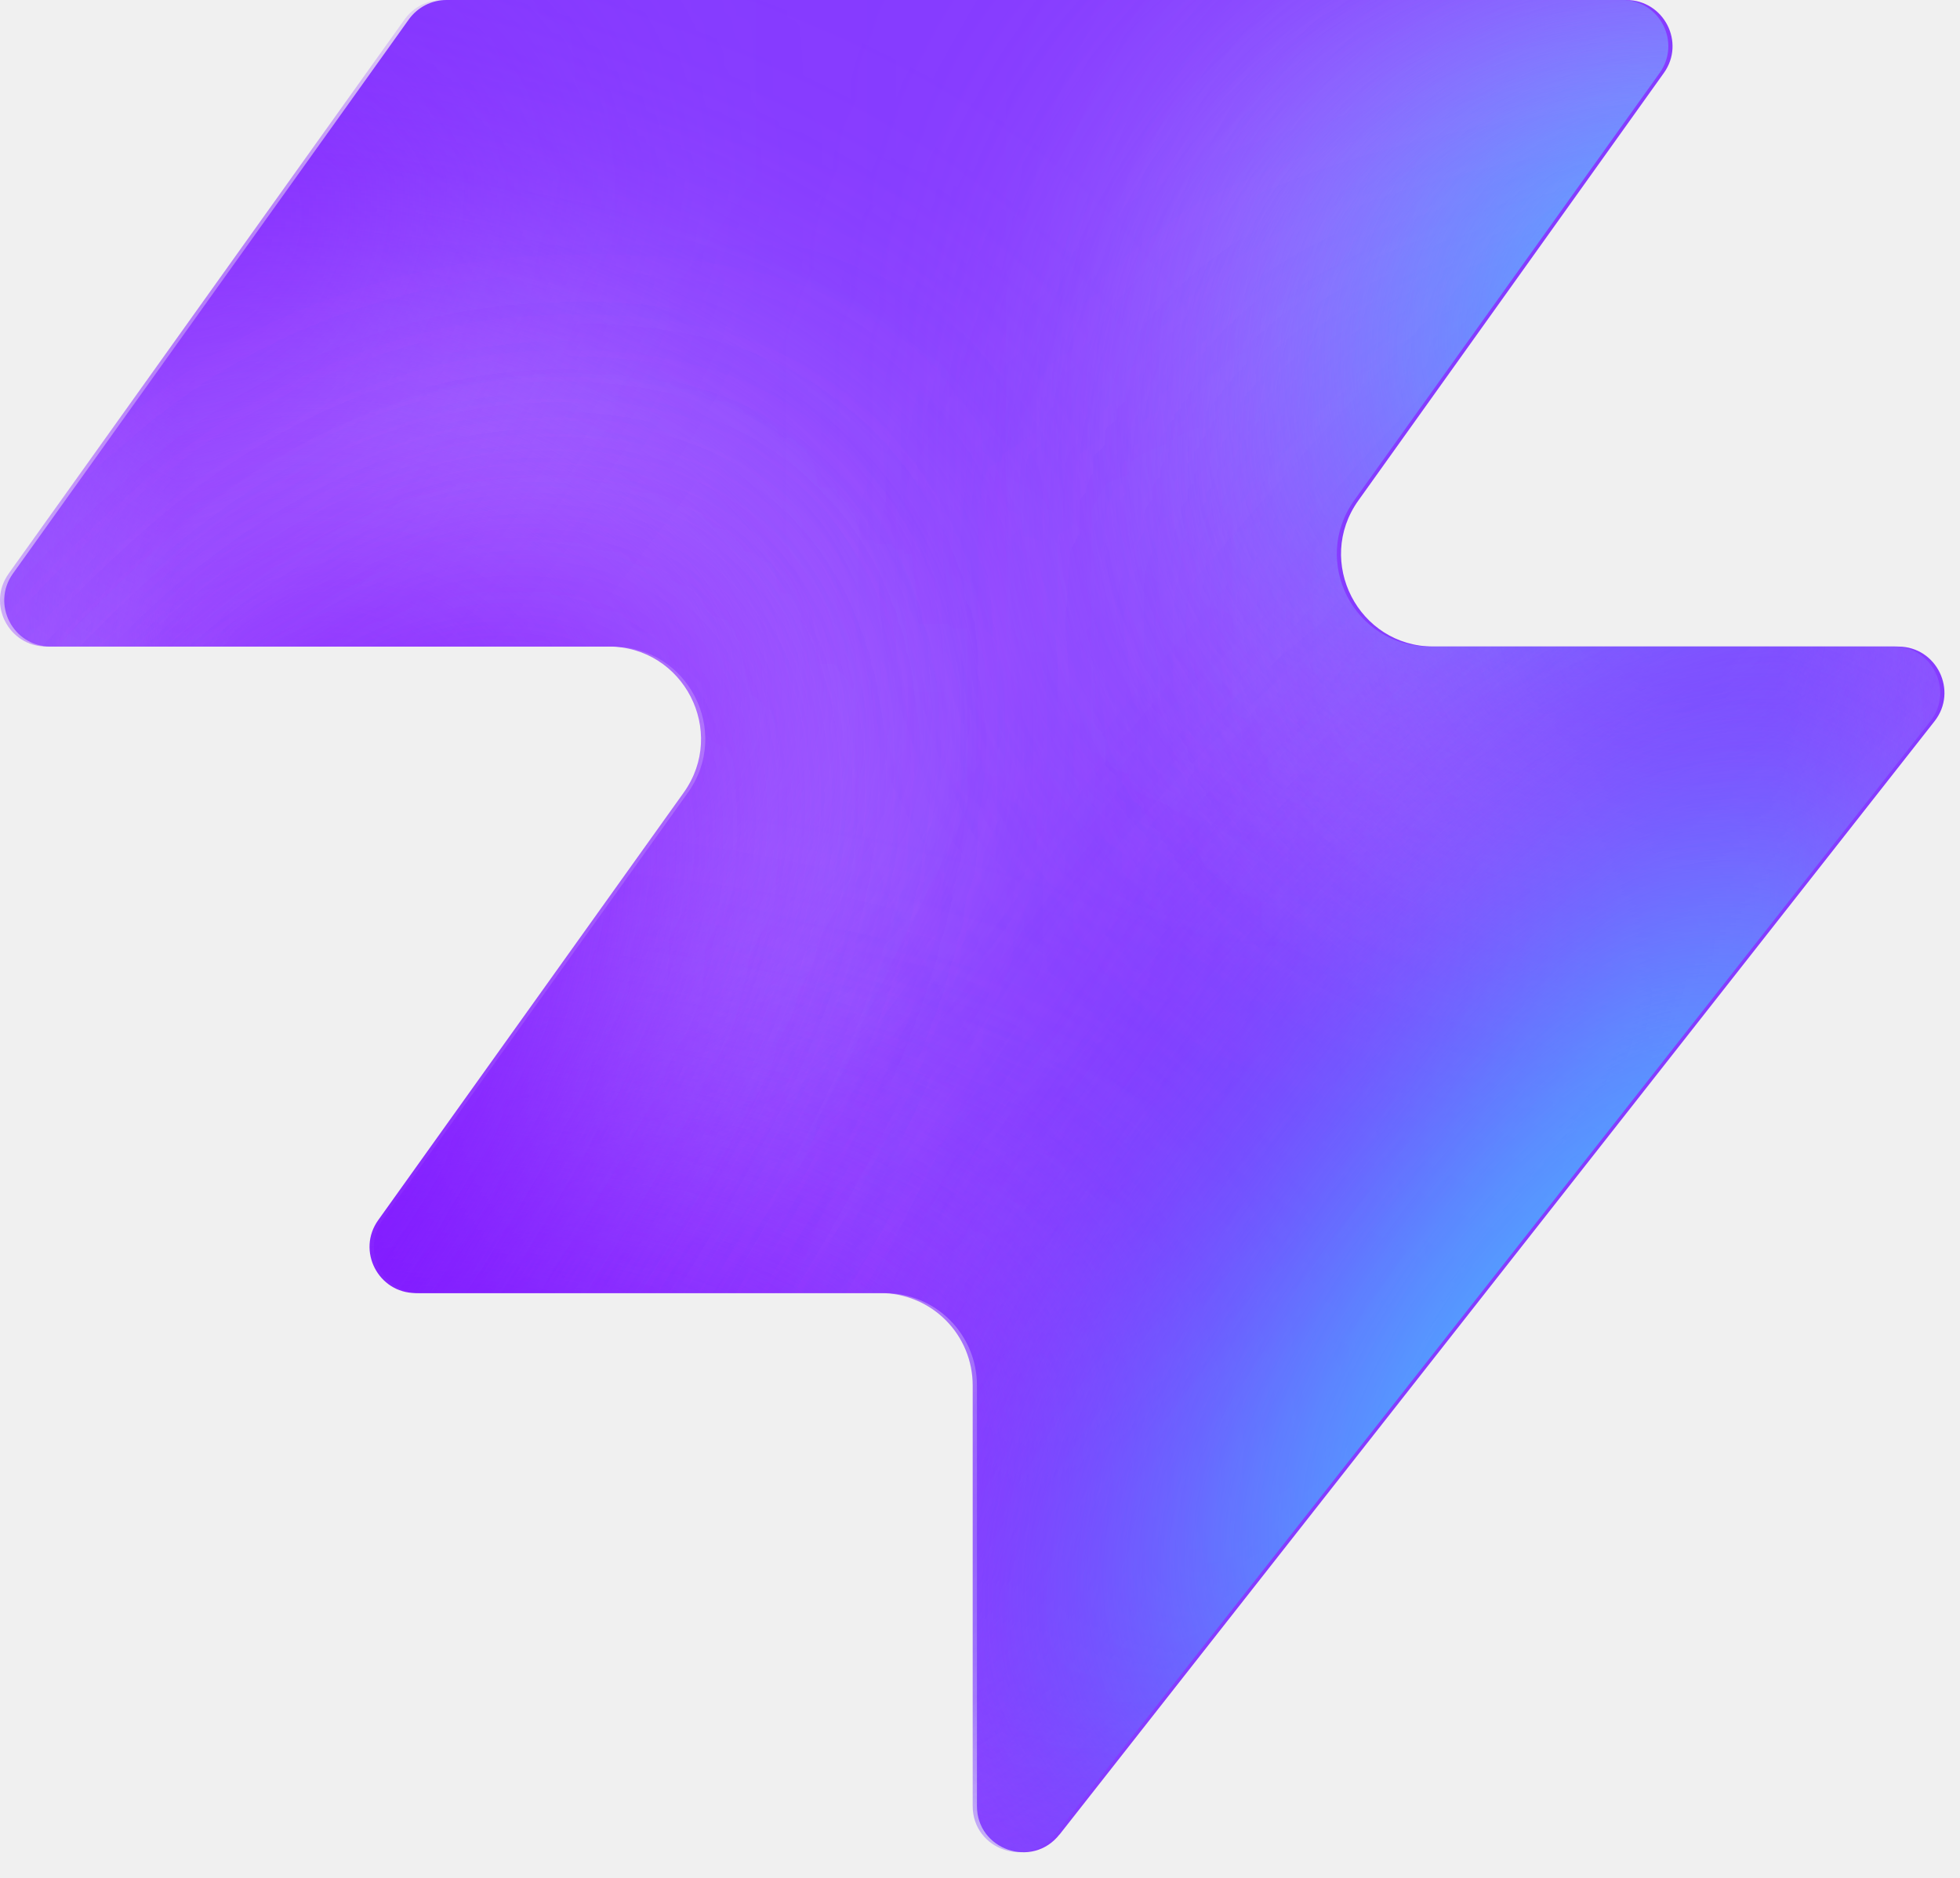
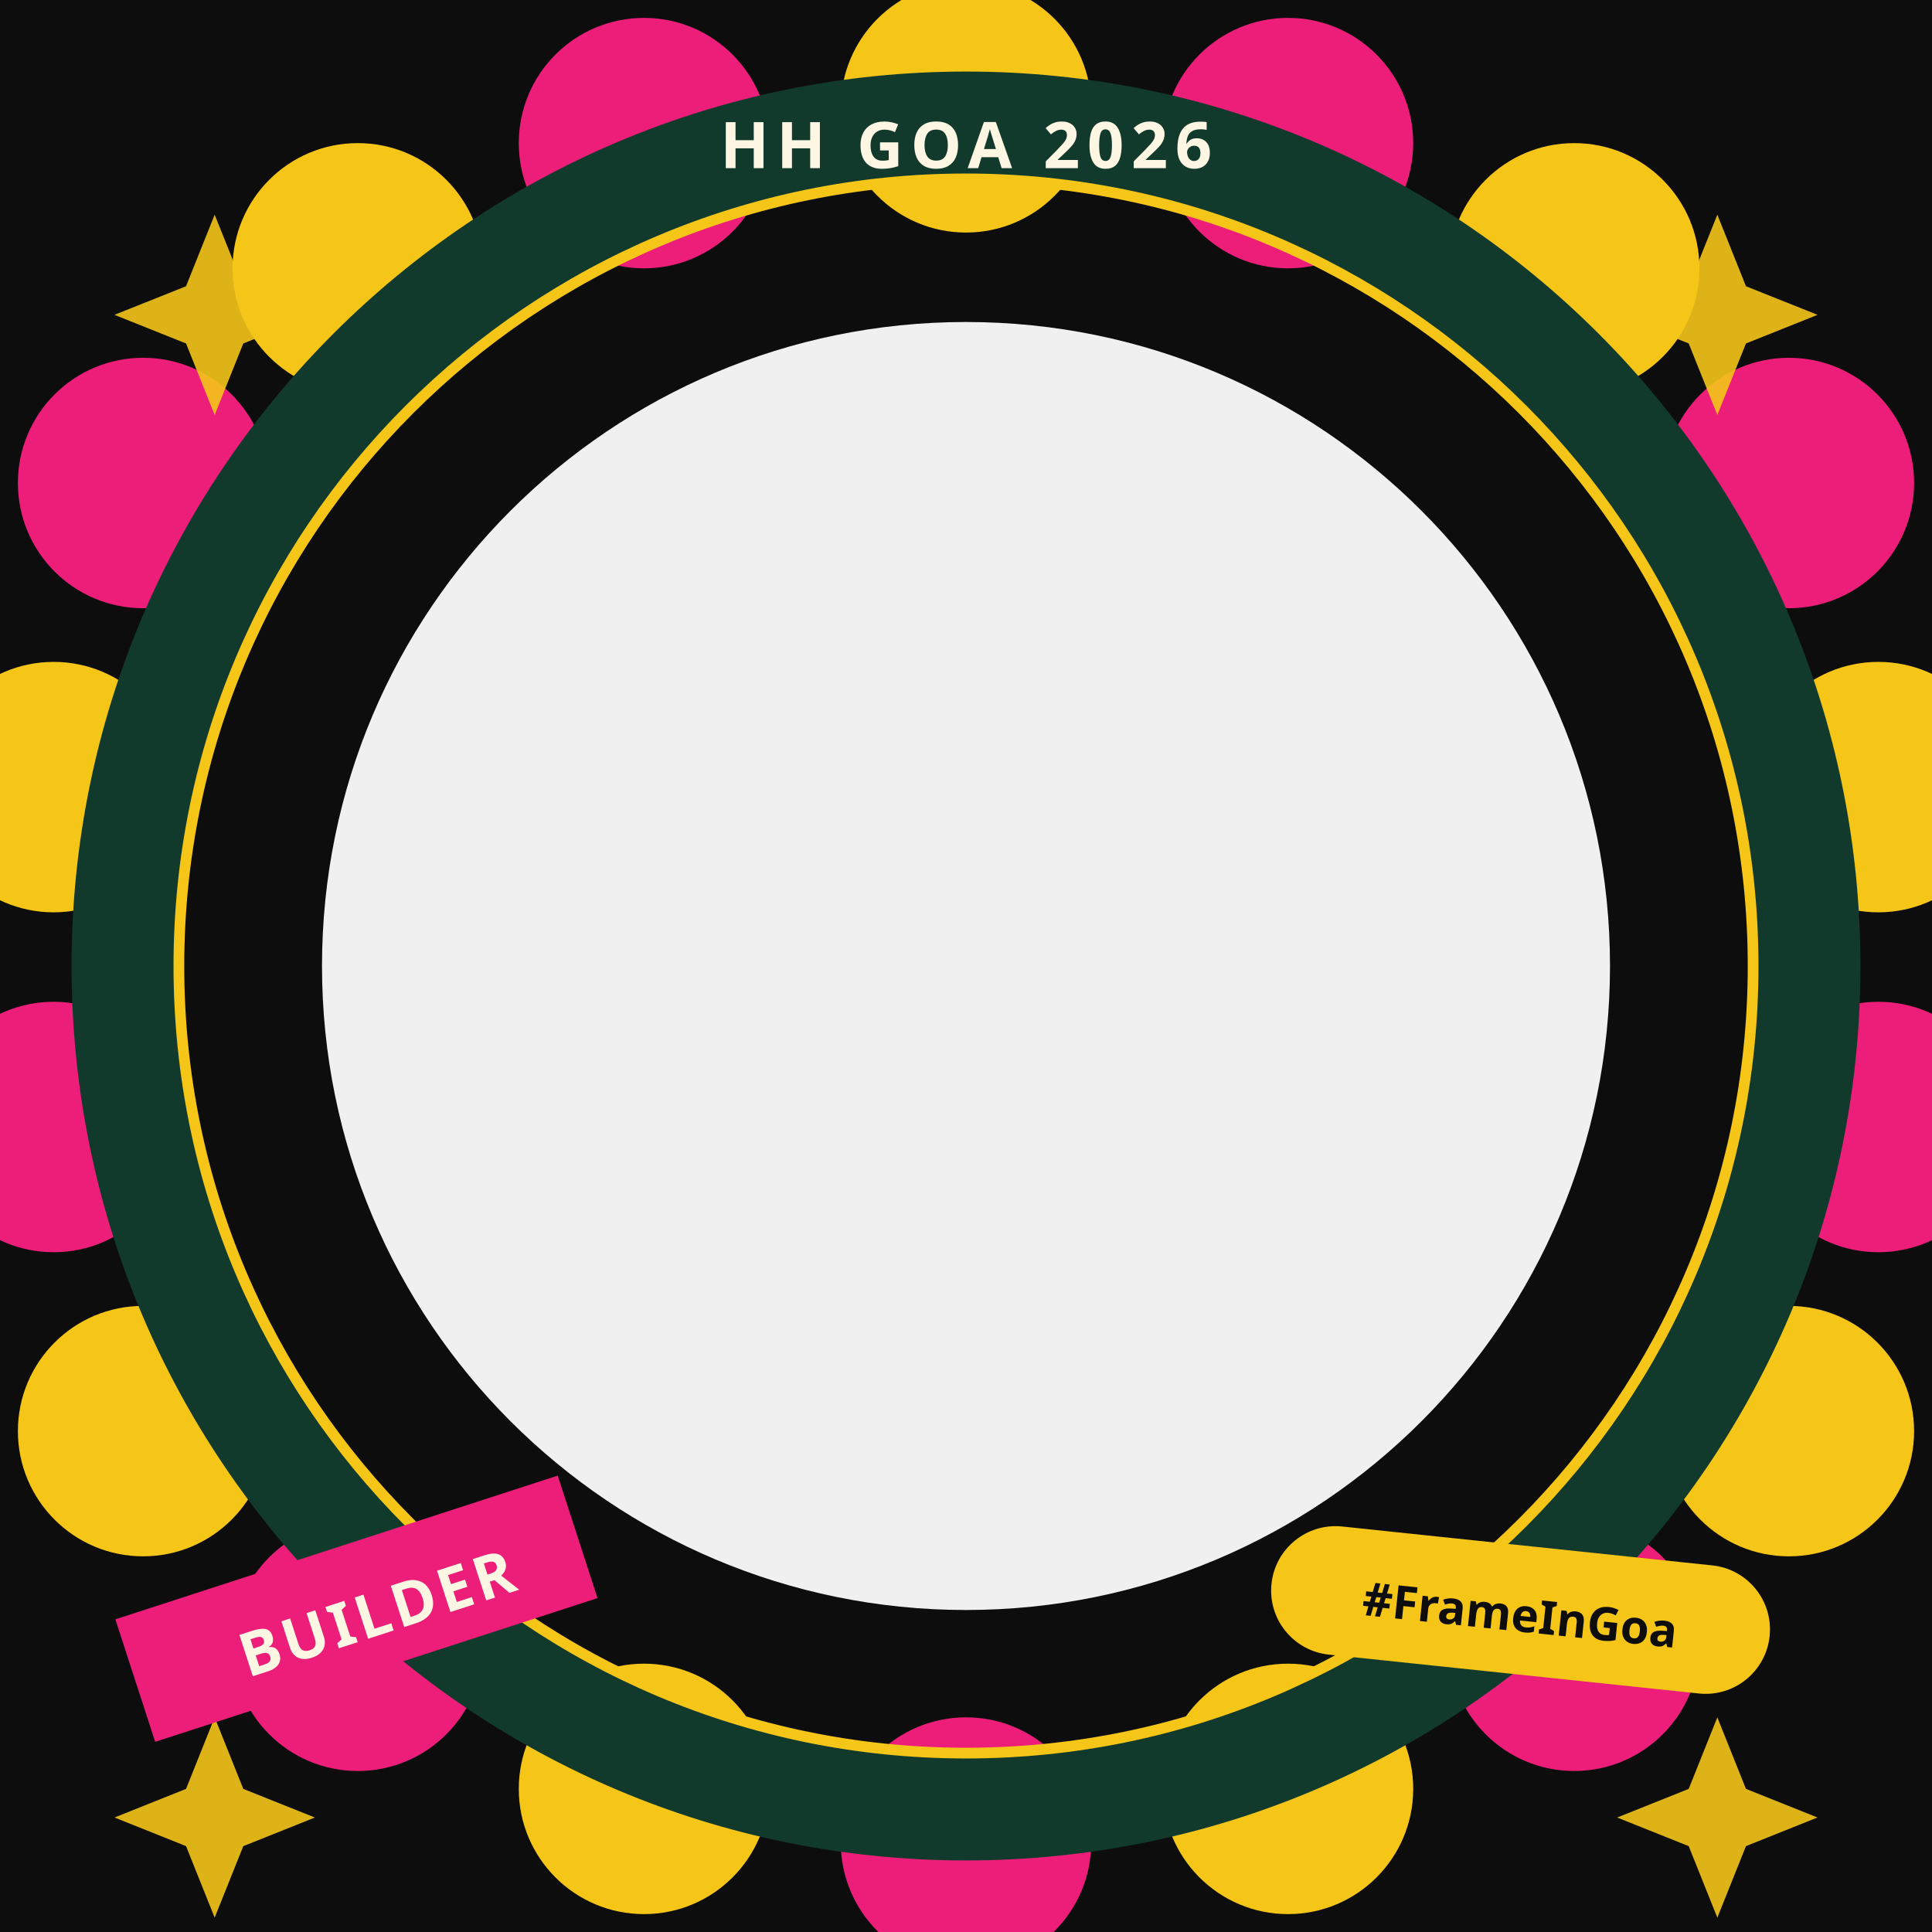
- <svg xmlns="http://www.w3.org/2000/svg" width="48" height="46" fill="none" viewBox="0 0 48 46">
-   <path fill="#863bff" d="M25.946 44.938c-.664.845-2.021.375-2.021-.698V33.937a2.26 2.26 0 0 0-2.262-2.262H10.287c-.92 0-1.456-1.04-.92-1.788l7.48-10.471c1.07-1.497 0-3.578-1.842-3.578H1.237c-.92 0-1.456-1.04-.92-1.788L10.013.474c.214-.297.556-.474.92-.474h28.894c.92 0 1.456 1.04.92 1.788l-7.48 10.471c-1.07 1.498 0 3.579 1.842 3.579h11.377c.943 0 1.473 1.088.89 1.83L25.947 44.94z" style="fill:#863bff;fill:color(display-p3 .525 .23 1);fill-opacity:1" />
-   <mask id="a" width="48" height="46" x="0" y="0" maskUnits="userSpaceOnUse" style="mask-type:alpha">
-     <path fill="#000" d="M25.842 44.938c-.664.844-2.021.375-2.021-.698V33.937a2.26 2.26 0 0 0-2.262-2.262H10.183c-.92 0-1.456-1.04-.92-1.788l7.48-10.471c1.07-1.498 0-3.579-1.842-3.579H1.133c-.92 0-1.456-1.04-.92-1.787L9.91.473c.214-.297.556-.474.92-.474h28.894c.92 0 1.456 1.04.92 1.788l-7.48 10.471c-1.07 1.498 0 3.578 1.842 3.578h11.377c.943 0 1.473 1.088.89 1.832L25.843 44.94z" style="fill:#000;fill-opacity:1" />
-   </mask>
-   <g mask="url(#a)">
-     <g filter="url(#b)">
-       <ellipse cx="5.508" cy="14.704" fill="#ede6ff" rx="5.508" ry="14.704" style="fill:#ede6ff;fill:color(display-p3 .927 .903 1);fill-opacity:1" transform="matrix(.00324 1 1 -.00324 -4.47 31.516)" />
+ <svg xmlns="http://www.w3.org/2000/svg" width="1080" height="1080" viewBox="0 0 1080 1080">
+   <defs>
+     <mask id="donut2">
+       <rect width="1080" height="1080" fill="white" />
+       <circle cx="540" cy="540" r="360" fill="black" />
+     </mask>
+   </defs>
+   <g mask="url(#donut2)">
+     <rect width="1080" height="1080" fill="#0D0D0D" />
+     <g id="scallops">
+       <circle cx="540" cy="60" r="70" fill="#F5C518" />
+       <circle cx="720" cy="80" r="70" fill="#EC1E79" />
+       <circle cx="880" cy="150" r="70" fill="#F5C518" />
+       <circle cx="1000" cy="270" r="70" fill="#EC1E79" />
+       <circle cx="1050" cy="440" r="70" fill="#F5C518" />
+       <circle cx="1050" cy="630" r="70" fill="#EC1E79" />
+       <circle cx="1000" cy="800" r="70" fill="#F5C518" />
+       <circle cx="880" cy="920" r="70" fill="#EC1E79" />
+       <circle cx="720" cy="1000" r="70" fill="#F5C518" />
+       <circle cx="540" cy="1030" r="70" fill="#EC1E79" />
+       <circle cx="360" cy="1000" r="70" fill="#F5C518" />
+       <circle cx="200" cy="920" r="70" fill="#EC1E79" />
+       <circle cx="80" cy="800" r="70" fill="#F5C518" />
+       <circle cx="30" cy="630" r="70" fill="#EC1E79" />
+       <circle cx="30" cy="440" r="70" fill="#F5C518" />
+       <circle cx="80" cy="270" r="70" fill="#EC1E79" />
+       <circle cx="200" cy="150" r="70" fill="#F5C518" />
+       <circle cx="360" cy="80" r="70" fill="#EC1E79" />
    </g>
-     <g filter="url(#c)">
-       <ellipse cx="10.399" cy="29.851" fill="#ede6ff" rx="10.399" ry="29.851" style="fill:#ede6ff;fill:color(display-p3 .927 .903 1);fill-opacity:1" transform="matrix(.00324 1 1 -.00324 -39.328 7.883)" />
+     <circle cx="540" cy="540" r="470" fill="none" stroke="#123A2C" stroke-width="60" />
+     <circle cx="540" cy="540" r="440" fill="none" stroke="#F5C518" stroke-width="6" />
+     <g fill="#F5C518" opacity="0.9">
+       <path d="M120 120 l16 40 l40 16 l-40 16 l-16 40 l-16 -40 l-40 -16 l40 -16 Z" />
+       <path d="M960 120 l16 40 l40 16 l-40 16 l-16 40 l-16 -40 l-40 -16 l40 -16 Z" />
+       <path d="M120 960 l16 40 l40 16 l-40 16 l-16 40 l-16 -40 l-40 -16 l40 -16 Z" />
+       <path d="M960 960 l16 40 l40 16 l-40 16 l-16 40 l-16 -40 l-40 -16 l40 -16 Z" />
    </g>
-     <g filter="url(#d)">
-       <ellipse cx="5.508" cy="30.487" fill="#7e14ff" rx="5.508" ry="30.487" style="fill:#7e14ff;fill:color(display-p3 .492 .077 1);fill-opacity:1" transform="rotate(89.814 -25.913 -14.639)scale(1 -1)" />
+     <text x="540" y="94" font-family="'Trebuchet MS', sans-serif" font-size="36" font-weight="900" fill="#FDF6E3" text-anchor="middle" letter-spacing="4">HH GOA 2026</text>
+     <g transform="translate(210,900) rotate(-18)">
+       <rect x="-140" y="-40" width="260" height="72" fill="#EC1E79" />
+       <text x="0" y="14" font-family="'Trebuchet MS', sans-serif" font-size="34" font-weight="900" fill="#FDF6E3" text-anchor="middle" letter-spacing="2">BUILDER</text>
    </g>
-     <g filter="url(#e)">
-       <ellipse cx="5.508" cy="30.599" fill="#7e14ff" rx="5.508" ry="30.599" style="fill:#7e14ff;fill:color(display-p3 .492 .077 1);fill-opacity:1" transform="rotate(89.814 -32.644 -3.334)scale(1 -1)" />
-     </g>
-     <g filter="url(#f)">
-       <ellipse cx="5.508" cy="30.599" fill="#7e14ff" rx="5.508" ry="30.599" style="fill:#7e14ff;fill:color(display-p3 .492 .077 1);fill-opacity:1" transform="matrix(.00324 1 1 -.00324 -34.34 30.47)" />
-     </g>
-     <g filter="url(#g)">
-       <ellipse cx="14.072" cy="22.078" fill="#ede6ff" rx="14.072" ry="22.078" style="fill:#ede6ff;fill:color(display-p3 .927 .903 1);fill-opacity:1" transform="rotate(93.35 24.506 48.493)scale(-1 1)" />
-     </g>
-     <g filter="url(#h)">
-       <ellipse cx="3.47" cy="21.501" fill="#7e14ff" rx="3.47" ry="21.501" style="fill:#7e14ff;fill:color(display-p3 .492 .077 1);fill-opacity:1" transform="rotate(89.009 28.708 47.59)scale(-1 1)" />
-     </g>
-     <g filter="url(#i)">
-       <ellipse cx="3.47" cy="21.501" fill="#7e14ff" rx="3.47" ry="21.501" style="fill:#7e14ff;fill:color(display-p3 .492 .077 1);fill-opacity:1" transform="rotate(89.009 28.708 47.59)scale(-1 1)" />
-     </g>
-     <g filter="url(#j)">
-       <ellipse cx=".387" cy="8.972" fill="#7e14ff" rx="4.407" ry="29.108" style="fill:#7e14ff;fill:color(display-p3 .492 .077 1);fill-opacity:1" transform="rotate(39.51 .387 8.972)" />
-     </g>
-     <g filter="url(#k)">
-       <ellipse cx="47.523" cy="-6.092" fill="#7e14ff" rx="4.407" ry="29.108" style="fill:#7e14ff;fill:color(display-p3 .492 .077 1);fill-opacity:1" transform="rotate(37.892 47.523 -6.092)" />
-     </g>
-     <g filter="url(#l)">
-       <ellipse cx="41.412" cy="6.333" fill="#47bfff" rx="5.971" ry="9.665" style="fill:#47bfff;fill:color(display-p3 .28 .748 1);fill-opacity:1" transform="rotate(37.892 41.412 6.333)" />
-     </g>
-     <g filter="url(#m)">
-       <ellipse cx="-1.879" cy="38.332" fill="#7e14ff" rx="4.407" ry="29.108" style="fill:#7e14ff;fill:color(display-p3 .492 .077 1);fill-opacity:1" transform="rotate(37.892 -1.88 38.332)" />
-     </g>
-     <g filter="url(#n)">
-       <ellipse cx="-1.879" cy="38.332" fill="#7e14ff" rx="4.407" ry="29.108" style="fill:#7e14ff;fill:color(display-p3 .492 .077 1);fill-opacity:1" transform="rotate(37.892 -1.88 38.332)" />
-     </g>
-     <g filter="url(#o)">
-       <ellipse cx="35.651" cy="29.907" fill="#7e14ff" rx="4.407" ry="29.108" style="fill:#7e14ff;fill:color(display-p3 .492 .077 1);fill-opacity:1" transform="rotate(37.892 35.651 29.907)" />
-     </g>
-     <g filter="url(#p)">
-       <ellipse cx="38.418" cy="32.4" fill="#47bfff" rx="5.971" ry="15.297" style="fill:#47bfff;fill:color(display-p3 .28 .748 1);fill-opacity:1" transform="rotate(37.892 38.418 32.4)" />
+     <g transform="translate(850,900) rotate(6)">
+       <rect x="-140" y="-36" width="280" height="72" rx="36" fill="#F5C518" />
+       <text x="0" y="12" font-family="Verdana, sans-serif" font-size="26" font-weight="800" fill="#0D0D0D" text-anchor="middle">#FrameInGoa</text>
    </g>
  </g>
-   <defs>
-     <filter id="b" width="60.045" height="41.654" x="-19.77" y="16.149" color-interpolation-filters="sRGB" filterUnits="userSpaceOnUse">
-       <feFlood flood-opacity="0" result="BackgroundImageFix" />
-       <feBlend in="SourceGraphic" in2="BackgroundImageFix" result="shape" />
-       <feGaussianBlur result="effect1_foregroundBlur_2002_17158" stdDeviation="7.659" />
-     </filter>
-     <filter id="c" width="90.34" height="51.437" x="-54.613" y="-7.533" color-interpolation-filters="sRGB" filterUnits="userSpaceOnUse">
-       <feFlood flood-opacity="0" result="BackgroundImageFix" />
-       <feBlend in="SourceGraphic" in2="BackgroundImageFix" result="shape" />
-       <feGaussianBlur result="effect1_foregroundBlur_2002_17158" stdDeviation="7.659" />
-     </filter>
-     <filter id="d" width="79.355" height="29.4" x="-49.64" y="2.03" color-interpolation-filters="sRGB" filterUnits="userSpaceOnUse">
-       <feFlood flood-opacity="0" result="BackgroundImageFix" />
-       <feBlend in="SourceGraphic" in2="BackgroundImageFix" result="shape" />
-       <feGaussianBlur result="effect1_foregroundBlur_2002_17158" stdDeviation="4.596" />
-     </filter>
-     <filter id="e" width="79.579" height="29.4" x="-45.045" y="20.029" color-interpolation-filters="sRGB" filterUnits="userSpaceOnUse">
-       <feFlood flood-opacity="0" result="BackgroundImageFix" />
-       <feBlend in="SourceGraphic" in2="BackgroundImageFix" result="shape" />
-       <feGaussianBlur result="effect1_foregroundBlur_2002_17158" stdDeviation="4.596" />
-     </filter>
-     <filter id="f" width="79.579" height="29.4" x="-43.513" y="21.178" color-interpolation-filters="sRGB" filterUnits="userSpaceOnUse">
-       <feFlood flood-opacity="0" result="BackgroundImageFix" />
-       <feBlend in="SourceGraphic" in2="BackgroundImageFix" result="shape" />
-       <feGaussianBlur result="effect1_foregroundBlur_2002_17158" stdDeviation="4.596" />
-     </filter>
-     <filter id="g" width="74.749" height="58.852" x="15.756" y="-17.901" color-interpolation-filters="sRGB" filterUnits="userSpaceOnUse">
-       <feFlood flood-opacity="0" result="BackgroundImageFix" />
-       <feBlend in="SourceGraphic" in2="BackgroundImageFix" result="shape" />
-       <feGaussianBlur result="effect1_foregroundBlur_2002_17158" stdDeviation="7.659" />
-     </filter>
-     <filter id="h" width="61.377" height="25.362" x="23.548" y="2.284" color-interpolation-filters="sRGB" filterUnits="userSpaceOnUse">
-       <feFlood flood-opacity="0" result="BackgroundImageFix" />
-       <feBlend in="SourceGraphic" in2="BackgroundImageFix" result="shape" />
-       <feGaussianBlur result="effect1_foregroundBlur_2002_17158" stdDeviation="4.596" />
-     </filter>
-     <filter id="i" width="61.377" height="25.362" x="23.548" y="2.284" color-interpolation-filters="sRGB" filterUnits="userSpaceOnUse">
-       <feFlood flood-opacity="0" result="BackgroundImageFix" />
-       <feBlend in="SourceGraphic" in2="BackgroundImageFix" result="shape" />
-       <feGaussianBlur result="effect1_foregroundBlur_2002_17158" stdDeviation="4.596" />
-     </filter>
-     <filter id="j" width="56.045" height="63.649" x="-27.636" y="-22.853" color-interpolation-filters="sRGB" filterUnits="userSpaceOnUse">
-       <feFlood flood-opacity="0" result="BackgroundImageFix" />
-       <feBlend in="SourceGraphic" in2="BackgroundImageFix" result="shape" />
-       <feGaussianBlur result="effect1_foregroundBlur_2002_17158" stdDeviation="4.596" />
-     </filter>
-     <filter id="k" width="54.814" height="64.646" x="20.116" y="-38.415" color-interpolation-filters="sRGB" filterUnits="userSpaceOnUse">
-       <feFlood flood-opacity="0" result="BackgroundImageFix" />
-       <feBlend in="SourceGraphic" in2="BackgroundImageFix" result="shape" />
-       <feGaussianBlur result="effect1_foregroundBlur_2002_17158" stdDeviation="4.596" />
-     </filter>
-     <filter id="l" width="33.541" height="35.313" x="24.641" y="-11.323" color-interpolation-filters="sRGB" filterUnits="userSpaceOnUse">
-       <feFlood flood-opacity="0" result="BackgroundImageFix" />
-       <feBlend in="SourceGraphic" in2="BackgroundImageFix" result="shape" />
-       <feGaussianBlur result="effect1_foregroundBlur_2002_17158" stdDeviation="4.596" />
-     </filter>
-     <filter id="m" width="54.814" height="64.646" x="-29.286" y="6.009" color-interpolation-filters="sRGB" filterUnits="userSpaceOnUse">
-       <feFlood flood-opacity="0" result="BackgroundImageFix" />
-       <feBlend in="SourceGraphic" in2="BackgroundImageFix" result="shape" />
-       <feGaussianBlur result="effect1_foregroundBlur_2002_17158" stdDeviation="4.596" />
-     </filter>
-     <filter id="n" width="54.814" height="64.646" x="-29.286" y="6.009" color-interpolation-filters="sRGB" filterUnits="userSpaceOnUse">
-       <feFlood flood-opacity="0" result="BackgroundImageFix" />
-       <feBlend in="SourceGraphic" in2="BackgroundImageFix" result="shape" />
-       <feGaussianBlur result="effect1_foregroundBlur_2002_17158" stdDeviation="4.596" />
-     </filter>
-     <filter id="o" width="54.814" height="64.646" x="8.244" y="-2.416" color-interpolation-filters="sRGB" filterUnits="userSpaceOnUse">
-       <feFlood flood-opacity="0" result="BackgroundImageFix" />
-       <feBlend in="SourceGraphic" in2="BackgroundImageFix" result="shape" />
-       <feGaussianBlur result="effect1_foregroundBlur_2002_17158" stdDeviation="4.596" />
-     </filter>
-     <filter id="p" width="39.409" height="43.623" x="18.713" y="10.588" color-interpolation-filters="sRGB" filterUnits="userSpaceOnUse">
-       <feFlood flood-opacity="0" result="BackgroundImageFix" />
-       <feBlend in="SourceGraphic" in2="BackgroundImageFix" result="shape" />
-       <feGaussianBlur result="effect1_foregroundBlur_2002_17158" stdDeviation="4.596" />
-     </filter>
-   </defs>
</svg>
